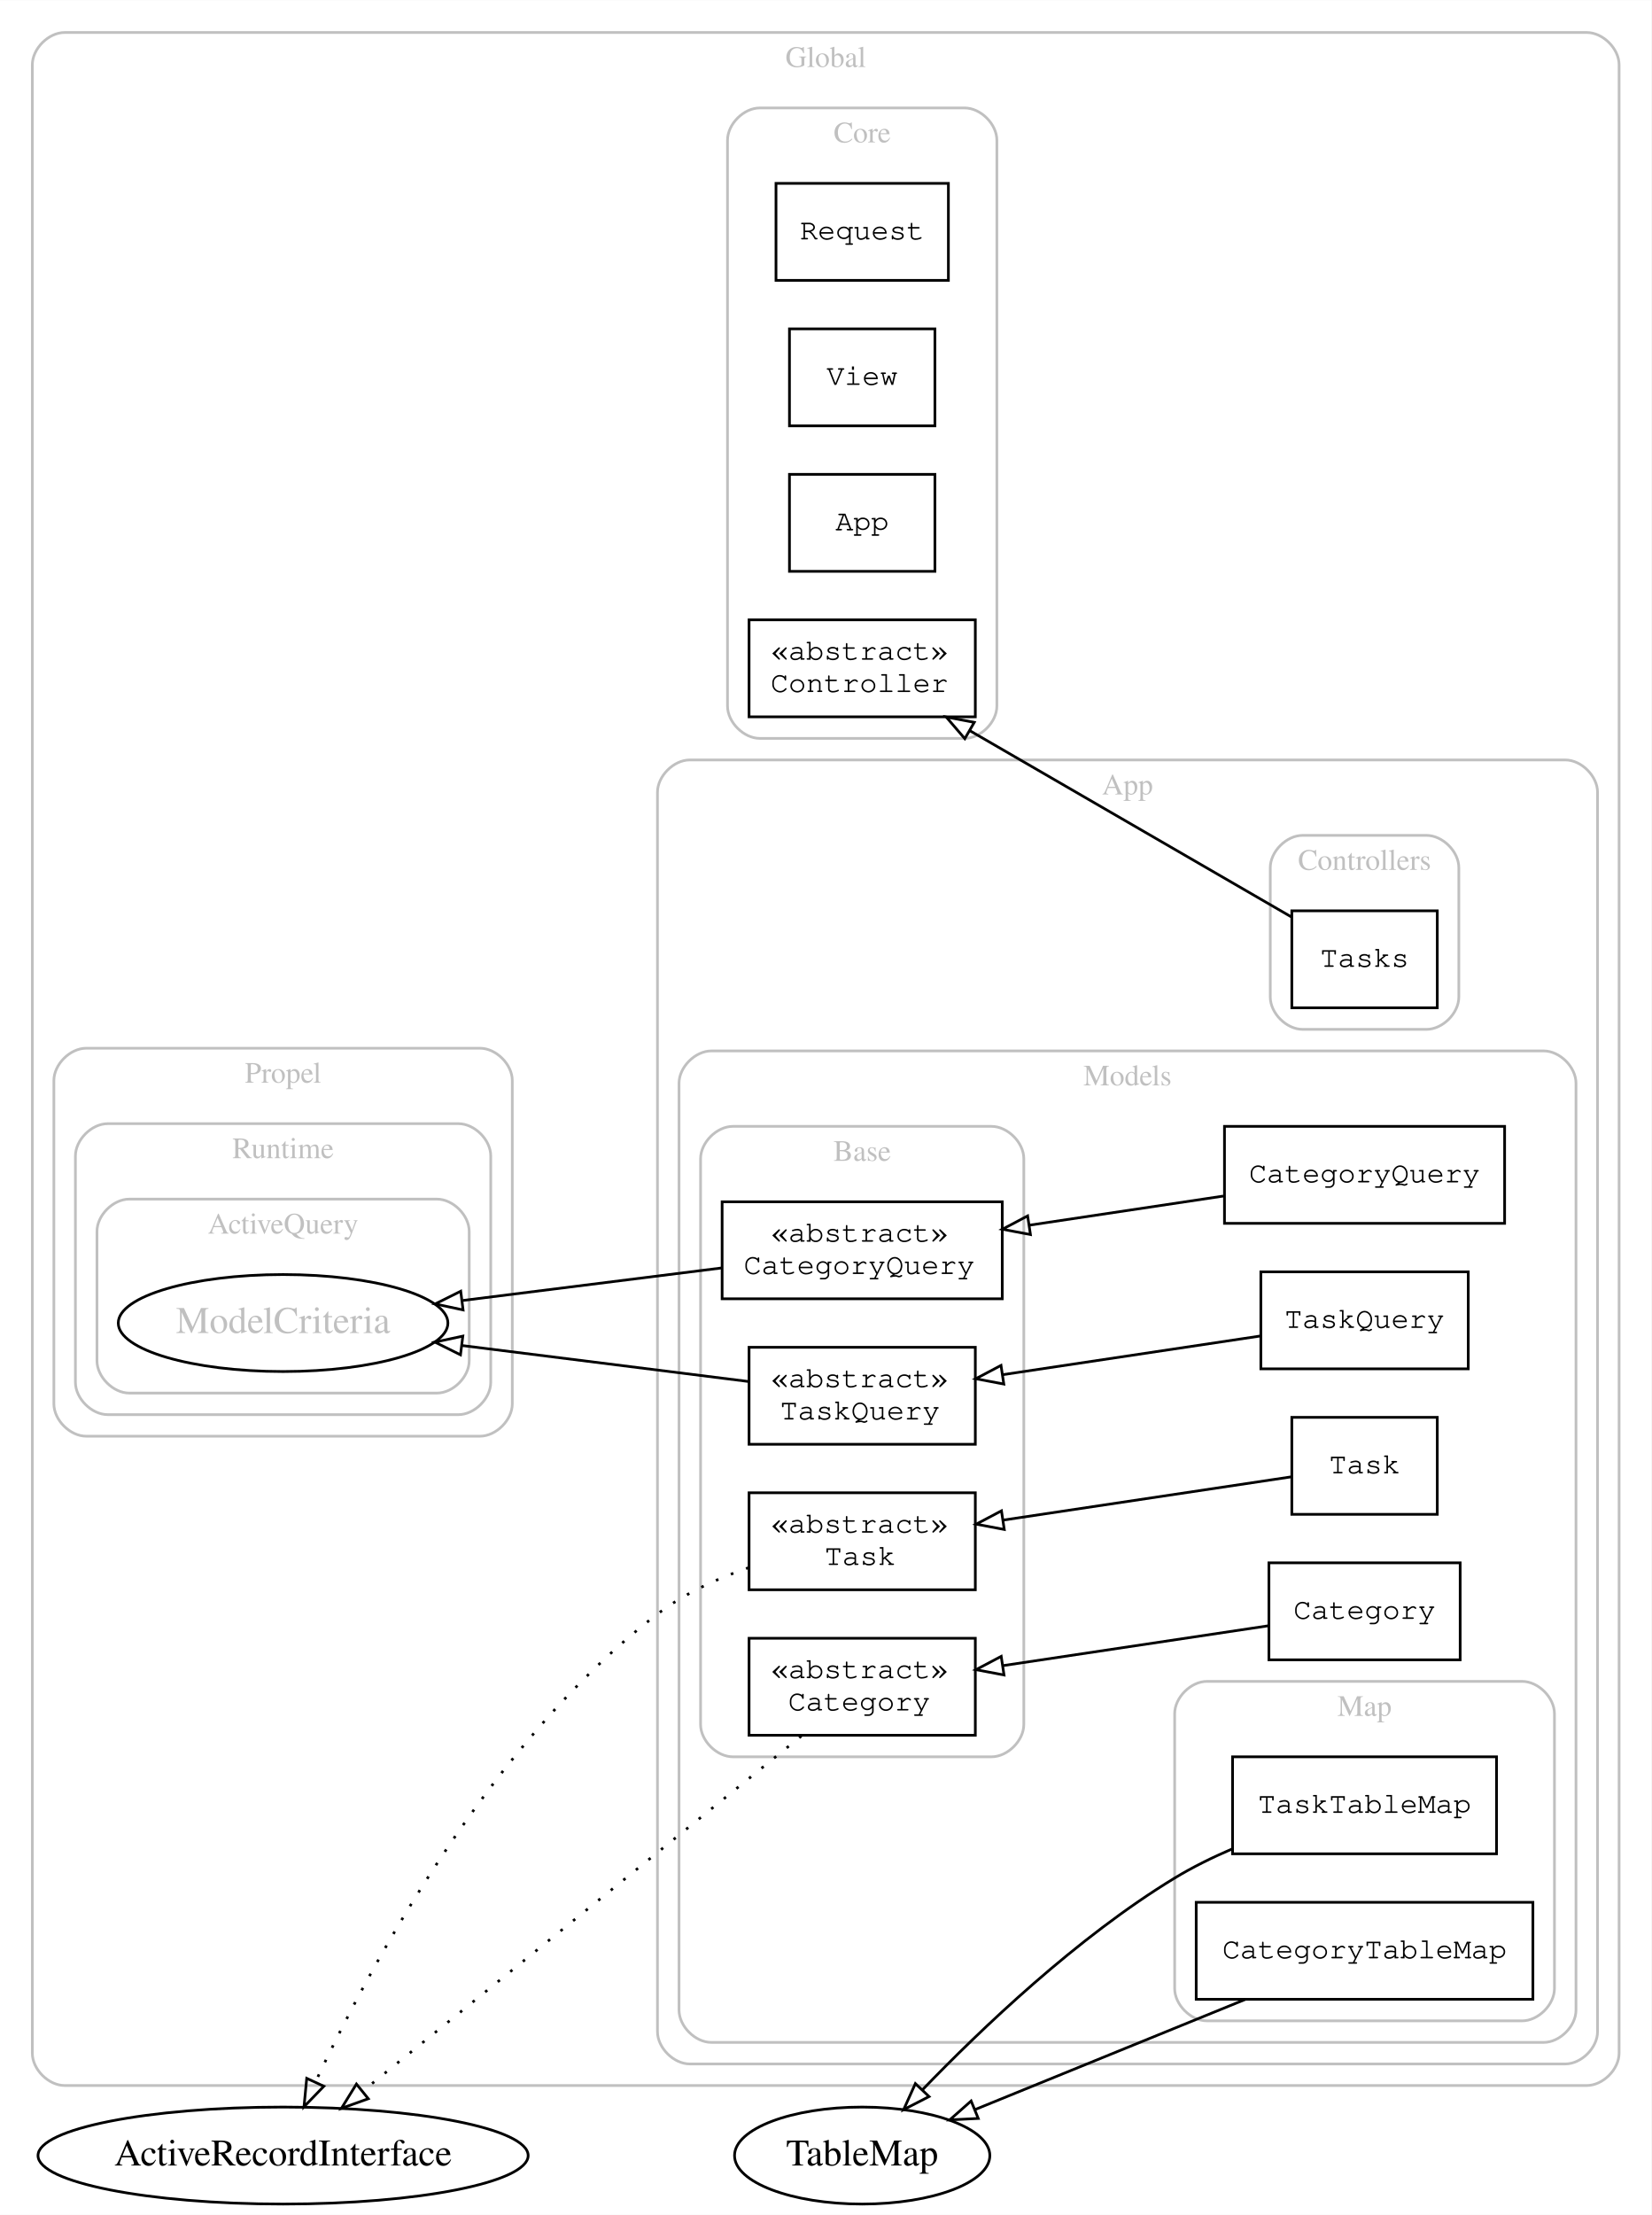
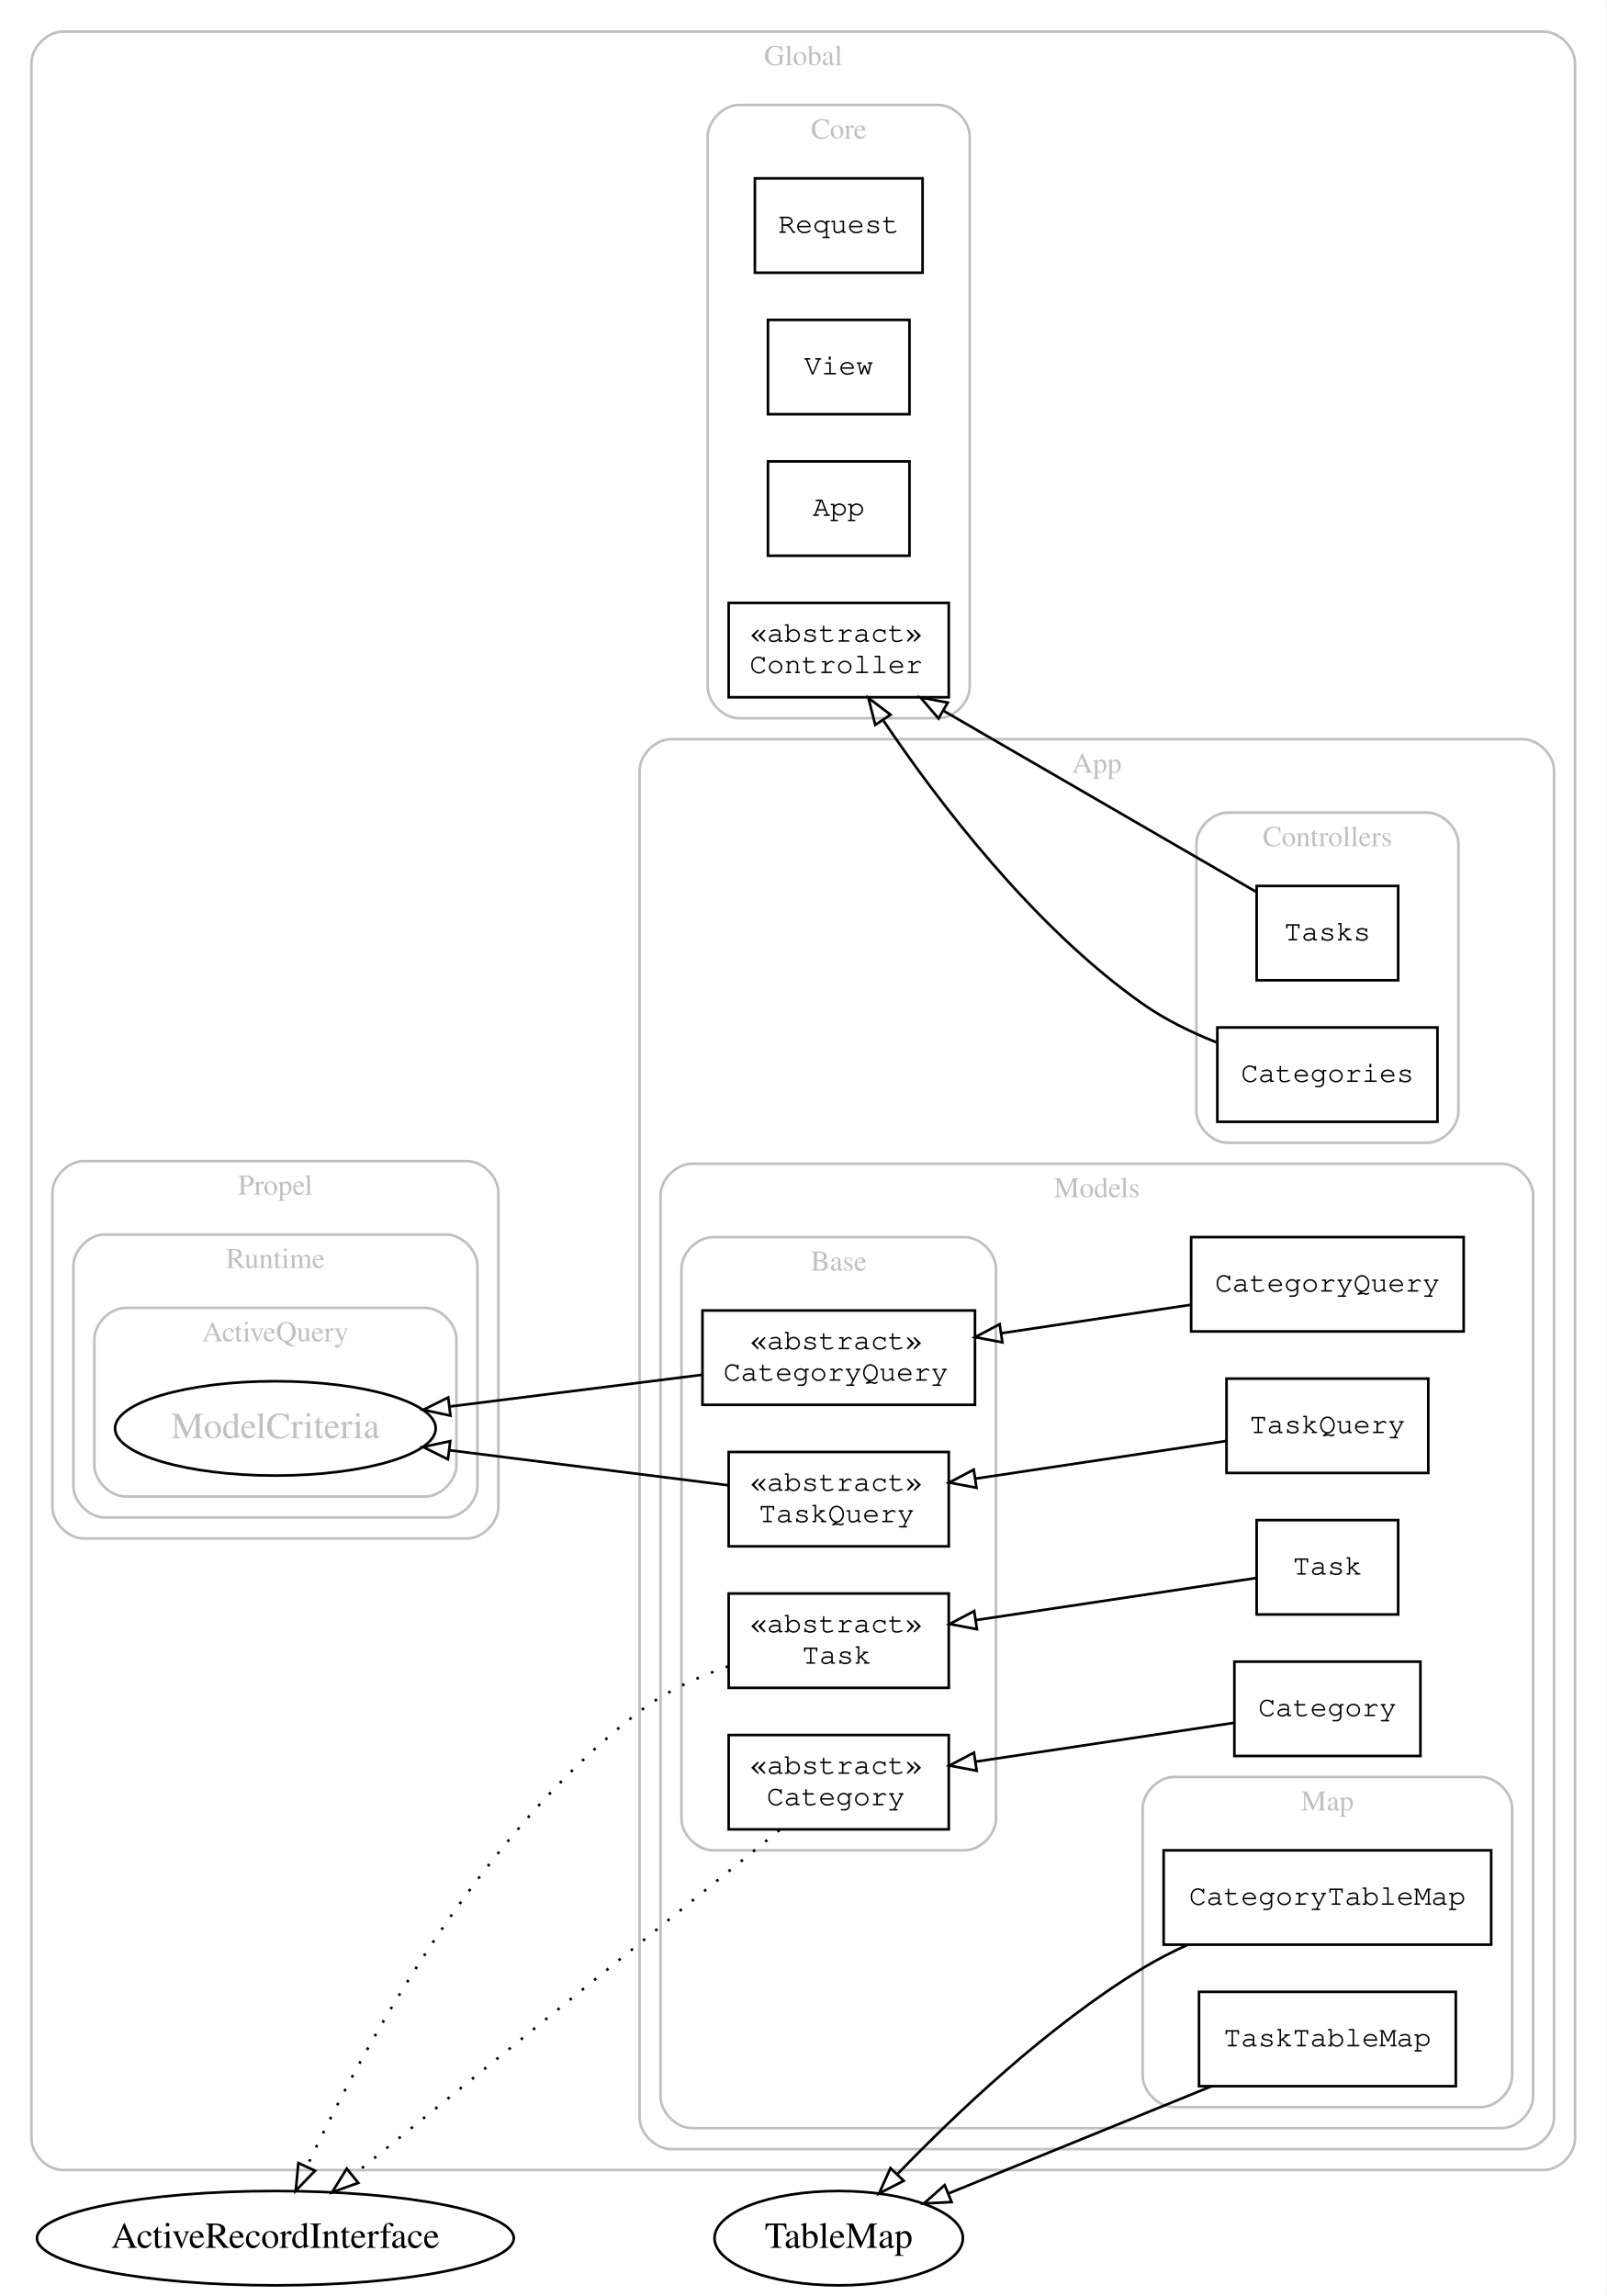
- <svg xmlns="http://www.w3.org/2000/svg" width="613pt" height="822pt" viewBox="0.00 0.00 613.09 822.00">
-   <g id="graph0" class="graph" transform="scale(1 1) rotate(0) translate(4 818)">
-     <polygon fill="#ffffff" stroke="transparent" points="-4,4 -4,-818 609.087,-818 609.087,4 -4,4" />
+ <svg xmlns="http://www.w3.org/2000/svg" width="613pt" height="876pt" viewBox="0.00 0.00 613.09 876.00">
+   <g id="graph0" class="graph" transform="scale(1 1) rotate(0) translate(4 872)">
+     <polygon fill="#ffffff" stroke="transparent" points="-4,4 -4,-872 609.087,-872 609.087,4 -4,4" />
    <g id="clust1" class="cluster">
-       <path fill="none" stroke="#c0c0c0" d="M20,-44C20,-44 585.087,-44 585.087,-44 591.087,-44 597.087,-50 597.087,-56 597.087,-56 597.087,-794 597.087,-794 597.087,-800 591.087,-806 585.087,-806 585.087,-806 20,-806 20,-806 14,-806 8,-800 8,-794 8,-794 8,-56 8,-56 8,-50 14,-44 20,-44" />
-       <text text-anchor="middle" x="302.543" y="-793.2" font-family="Times,serif" font-size="11.00" fill="#c0c0c0">Global</text>
+       <path fill="none" stroke="#c0c0c0" d="M20,-44C20,-44 585.087,-44 585.087,-44 591.087,-44 597.087,-50 597.087,-56 597.087,-56 597.087,-848 597.087,-848 597.087,-854 591.087,-860 585.087,-860 585.087,-860 20,-860 20,-860 14,-860 8,-854 8,-848 8,-848 8,-56 8,-56 8,-50 14,-44 20,-44" />
+       <text text-anchor="middle" x="302.543" y="-847.2" font-family="Times,serif" font-size="11.00" fill="#c0c0c0">Global</text>
    </g>
    <g id="clust2" class="cluster">
-       <path fill="none" stroke="#c0c0c0" d="M252.087,-52C252.087,-52 577.087,-52 577.087,-52 583.087,-52 589.087,-58 589.087,-64 589.087,-64 589.087,-524 589.087,-524 589.087,-530 583.087,-536 577.087,-536 577.087,-536 252.087,-536 252.087,-536 246.087,-536 240.087,-530 240.087,-524 240.087,-524 240.087,-64 240.087,-64 240.087,-58 246.087,-52 252.087,-52" />
-       <text text-anchor="middle" x="414.587" y="-523.2" font-family="Times,serif" font-size="11.00" fill="#c0c0c0">App</text>
+       <path fill="none" stroke="#c0c0c0" d="M252.087,-52C252.087,-52 577.087,-52 577.087,-52 583.087,-52 589.087,-58 589.087,-64 589.087,-64 589.087,-578 589.087,-578 589.087,-584 583.087,-590 577.087,-590 577.087,-590 252.087,-590 252.087,-590 246.087,-590 240.087,-584 240.087,-578 240.087,-578 240.087,-64 240.087,-64 240.087,-58 246.087,-52 252.087,-52" />
+       <text text-anchor="middle" x="414.587" y="-577.2" font-family="Times,serif" font-size="11.00" fill="#c0c0c0">App</text>
    </g>
    <g id="clust3" class="cluster">
      <path fill="none" stroke="#c0c0c0" d="M260.087,-60C260.087,-60 569.087,-60 569.087,-60 575.087,-60 581.087,-66 581.087,-72 581.087,-72 581.087,-416 581.087,-416 581.087,-422 575.087,-428 569.087,-428 569.087,-428 260.087,-428 260.087,-428 254.087,-428 248.087,-422 248.087,-416 248.087,-416 248.087,-72 248.087,-72 248.087,-66 254.087,-60 260.087,-60" />
      <text text-anchor="middle" x="414.587" y="-415.2" font-family="Times,serif" font-size="11.00" fill="#c0c0c0">Models</text>
    </g>
    <g id="clust4" class="cluster">
      <path fill="none" stroke="#c0c0c0" d="M444.087,-68C444.087,-68 561.087,-68 561.087,-68 567.087,-68 573.087,-74 573.087,-80 573.087,-80 573.087,-182 573.087,-182 573.087,-188 567.087,-194 561.087,-194 561.087,-194 444.087,-194 444.087,-194 438.087,-194 432.087,-188 432.087,-182 432.087,-182 432.087,-80 432.087,-80 432.087,-74 438.087,-68 444.087,-68" />
      <text text-anchor="middle" x="502.587" y="-181.2" font-family="Times,serif" font-size="11.00" fill="#c0c0c0">Map</text>
    </g>
    <g id="clust5" class="cluster">
      <path fill="none" stroke="#c0c0c0" d="M268.087,-166C268.087,-166 364.087,-166 364.087,-166 370.087,-166 376.087,-172 376.087,-178 376.087,-178 376.087,-388 376.087,-388 376.087,-394 370.087,-400 364.087,-400 364.087,-400 268.087,-400 268.087,-400 262.087,-400 256.087,-394 256.087,-388 256.087,-388 256.087,-178 256.087,-178 256.087,-172 262.087,-166 268.087,-166" />
      <text text-anchor="middle" x="316.087" y="-387.2" font-family="Times,serif" font-size="11.00" fill="#c0c0c0">Base</text>
    </g>
    <g id="clust6" class="cluster">
-       <path fill="none" stroke="#c0c0c0" d="M479.587,-436C479.587,-436 525.587,-436 525.587,-436 531.587,-436 537.587,-442 537.587,-448 537.587,-448 537.587,-496 537.587,-496 537.587,-502 531.587,-508 525.587,-508 525.587,-508 479.587,-508 479.587,-508 473.587,-508 467.587,-502 467.587,-496 467.587,-496 467.587,-448 467.587,-448 467.587,-442 473.587,-436 479.587,-436" />
-       <text text-anchor="middle" x="502.587" y="-495.2" font-family="Times,serif" font-size="11.00" fill="#c0c0c0">Controllers</text>
+       <path fill="none" stroke="#c0c0c0" d="M464.587,-436C464.587,-436 540.587,-436 540.587,-436 546.587,-436 552.587,-442 552.587,-448 552.587,-448 552.587,-550 552.587,-550 552.587,-556 546.587,-562 540.587,-562 540.587,-562 464.587,-562 464.587,-562 458.587,-562 452.587,-556 452.587,-550 452.587,-550 452.587,-448 452.587,-448 452.587,-442 458.587,-436 464.587,-436" />
+       <text text-anchor="middle" x="502.587" y="-549.2" font-family="Times,serif" font-size="11.00" fill="#c0c0c0">Controllers</text>
    </g>
    <g id="clust7" class="cluster">
-       <path fill="none" stroke="#c0c0c0" d="M278.087,-544C278.087,-544 354.087,-544 354.087,-544 360.087,-544 366.087,-550 366.087,-556 366.087,-556 366.087,-766 366.087,-766 366.087,-772 360.087,-778 354.087,-778 354.087,-778 278.087,-778 278.087,-778 272.087,-778 266.087,-772 266.087,-766 266.087,-766 266.087,-556 266.087,-556 266.087,-550 272.087,-544 278.087,-544" />
-       <text text-anchor="middle" x="316.087" y="-765.2" font-family="Times,serif" font-size="11.00" fill="#c0c0c0">Core</text>
+       <path fill="none" stroke="#c0c0c0" d="M278.087,-598C278.087,-598 354.087,-598 354.087,-598 360.087,-598 366.087,-604 366.087,-610 366.087,-610 366.087,-820 366.087,-820 366.087,-826 360.087,-832 354.087,-832 354.087,-832 278.087,-832 278.087,-832 272.087,-832 266.087,-826 266.087,-820 266.087,-820 266.087,-610 266.087,-610 266.087,-604 272.087,-598 278.087,-598" />
+       <text text-anchor="middle" x="316.087" y="-819.2" font-family="Times,serif" font-size="11.00" fill="#c0c0c0">Core</text>
    </g>
    <g id="clust8" class="cluster">
      <path fill="none" stroke="#c0c0c0" d="M28,-285C28,-285 174.189,-285 174.189,-285 180.189,-285 186.189,-291 186.189,-297 186.189,-297 186.189,-417 186.189,-417 186.189,-423 180.189,-429 174.189,-429 174.189,-429 28,-429 28,-429 22,-429 16,-423 16,-417 16,-417 16,-297 16,-297 16,-291 22,-285 28,-285" />
      <text text-anchor="middle" x="101.095" y="-416.2" font-family="Times,serif" font-size="11.00" fill="#c0c0c0">Propel</text>
    </g>
    <g id="clust9" class="cluster">
      <path fill="none" stroke="#c0c0c0" d="M36,-293C36,-293 166.189,-293 166.189,-293 172.189,-293 178.189,-299 178.189,-305 178.189,-305 178.189,-389 178.189,-389 178.189,-395 172.189,-401 166.189,-401 166.189,-401 36,-401 36,-401 30,-401 24,-395 24,-389 24,-389 24,-305 24,-305 24,-299 30,-293 36,-293" />
      <text text-anchor="middle" x="101.095" y="-388.2" font-family="Times,serif" font-size="11.00" fill="#c0c0c0">Runtime</text>
    </g>
    <g id="clust10" class="cluster">
      <path fill="none" stroke="#c0c0c0" d="M44,-301C44,-301 158.189,-301 158.189,-301 164.189,-301 170.189,-307 170.189,-313 170.189,-313 170.189,-361 170.189,-361 170.189,-367 164.189,-373 158.189,-373 158.189,-373 44,-373 44,-373 38,-373 32,-367 32,-361 32,-361 32,-313 32,-313 32,-307 38,-301 44,-301" />
      <text text-anchor="middle" x="101.095" y="-360.2" font-family="Times,serif" font-size="11.00" fill="#c0c0c0">ActiveQuery</text>
    </g>
    <g id="node1" class="node">
-       <polygon fill="none" stroke="#000000" points="565.087,-112 440.087,-112 440.087,-76 565.087,-76 565.087,-112" />
-       <text text-anchor="middle" x="502.587" y="-91.2" font-family="Courier,monospace" font-size="11.00" fill="#000000">CategoryTableMap</text>
+       <polygon fill="none" stroke="#000000" points="565.087,-166 440.087,-166 440.087,-130 565.087,-130 565.087,-166" />
+       <text text-anchor="middle" x="502.587" y="-145.2" font-family="Courier,monospace" font-size="11.00" fill="#000000">CategoryTableMap</text>
    </g>
-     <g id="node17" class="node">
+     <g id="node18" class="node">
      <ellipse fill="none" stroke="#000000" cx="316.087" cy="-18" rx="47.392" ry="18" />
      <text text-anchor="middle" x="316.087" y="-14.3" font-family="Times,serif" font-size="14.00" fill="#000000">TableMap</text>
    </g>
    <g id="edge2" class="edge">
+       <path fill="none" stroke="#000000" d="M449.241,-129.961C443.302,-127.257 437.463,-124.266 432.087,-121 395.897,-99.014 360.405,-65.183 338.404,-42.349" />
+       <polygon fill="none" stroke="#000000" points="340.904,-39.899 331.479,-35.06 335.83,-44.72 340.904,-39.899" />
+     </g>
+     <g id="node2" class="node">
+       <polygon fill="none" stroke="#000000" points="551.587,-112 453.587,-112 453.587,-76 551.587,-76 551.587,-112" />
+       <text text-anchor="middle" x="502.587" y="-91.2" font-family="Courier,monospace" font-size="11.00" fill="#000000">TaskTableMap</text>
+     </g>
+     <g id="edge11" class="edge">
      <path fill="none" stroke="#000000" d="M458.389,-75.989C427.966,-63.592 387.806,-47.226 357.908,-35.043" />
      <polygon fill="none" stroke="#000000" points="359.169,-31.777 348.587,-31.244 356.527,-38.259 359.169,-31.777" />
-     </g>
-     <g id="node2" class="node">
-       <polygon fill="none" stroke="#000000" points="551.587,-166 453.587,-166 453.587,-130 551.587,-130 551.587,-166" />
-       <text text-anchor="middle" x="502.587" y="-145.2" font-family="Courier,monospace" font-size="11.00" fill="#000000">TaskTableMap</text>
-     </g>
-     <g id="edge11" class="edge">
-       <path fill="none" stroke="#000000" d="M453.335,-131.774C446.003,-128.613 438.695,-125.015 432.087,-121 395.897,-99.014 360.405,-65.183 338.404,-42.349" />
-       <polygon fill="none" stroke="#000000" points="340.904,-39.899 331.479,-35.06 335.83,-44.72 340.904,-39.899" />
    </g>
    <g id="node3" class="node">
      <polygon fill="none" stroke="#000000" points="358.087,-210 274.087,-210 274.087,-174 358.087,-174 358.087,-210" />
      <text text-anchor="start" x="282.087" y="-195.2" font-family="Courier,monospace" font-size="11.00" fill="#000000">«abstract»</text>
      <text text-anchor="start" x="288.587" y="-183.2" font-family="Courier,monospace" font-size="11.00" fill="#000000">Category</text>
    </g>
-     <g id="node18" class="node">
+     <g id="node19" class="node">
      <ellipse fill="none" stroke="#000000" cx="101.095" cy="-18" rx="90.984" ry="18" />
      <text text-anchor="middle" x="101.095" y="-14.3" font-family="Times,serif" font-size="14.00" fill="#000000">ActiveRecordInterface</text>
    </g>
    <g id="edge3" class="edge">
      <path fill="none" stroke="#000000" stroke-dasharray="1,5" d="M293.485,-173.708C254.39,-142.067 174.165,-77.138 130.682,-41.946" />
      <polygon fill="none" stroke="#000000" points="132.729,-39.1 122.754,-35.529 128.325,-44.541 132.729,-39.1" />
    </g>
    <g id="node4" class="node">
      <polygon fill="none" stroke="#000000" points="358.087,-264 274.087,-264 274.087,-228 358.087,-228 358.087,-264" />
      <text text-anchor="start" x="282.087" y="-249.2" font-family="Courier,monospace" font-size="11.00" fill="#000000">«abstract»</text>
      <text text-anchor="start" x="302.087" y="-237.2" font-family="Courier,monospace" font-size="11.00" fill="#000000">Task</text>
    </g>
    <g id="edge6" class="edge">
      <path fill="none" stroke="#000000" stroke-dasharray="1,5" d="M273.888,-236.195C262.181,-232.149 249.98,-226.577 240.087,-219 178.058,-171.494 133.346,-88.323 113.135,-45.382" />
      <polygon fill="none" stroke="#000000" points="116.228,-43.731 108.862,-36.116 109.871,-46.662 116.228,-43.731" />
    </g>
    <g id="node5" class="node">
      <polygon fill="none" stroke="#000000" points="368.087,-372 264.087,-372 264.087,-336 368.087,-336 368.087,-372" />
      <text text-anchor="start" x="282.087" y="-357.2" font-family="Courier,monospace" font-size="11.00" fill="#000000">«abstract»</text>
      <text text-anchor="start" x="272.087" y="-345.2" font-family="Courier,monospace" font-size="11.00" fill="#000000">CategoryQuery</text>
    </g>
-     <g id="node16" class="node">
+     <g id="node17" class="node">
      <ellipse fill="none" stroke="#000000" cx="101.095" cy="-327" rx="61.189" ry="18" />
      <text text-anchor="middle" x="101.095" y="-323.3" font-family="Times,serif" font-size="14.00" fill="#c0c0c0">ModelCriteria</text>
    </g>
    <g id="edge9" class="edge">
      <path fill="none" stroke="#000000" d="M264.043,-347.464C235.125,-343.832 198.835,-339.275 167.847,-335.383" />
      <polygon fill="none" stroke="#000000" points="167.917,-331.865 157.559,-334.091 167.045,-338.81 167.917,-331.865" />
    </g>
    <g id="node6" class="node">
      <polygon fill="none" stroke="#000000" points="358.087,-318 274.087,-318 274.087,-282 358.087,-282 358.087,-318" />
      <text text-anchor="start" x="282.087" y="-303.2" font-family="Courier,monospace" font-size="11.00" fill="#000000">«abstract»</text>
      <text text-anchor="start" x="285.587" y="-291.2" font-family="Courier,monospace" font-size="11.00" fill="#000000">TaskQuery</text>
    </g>
    <g id="edge10" class="edge">
      <path fill="none" stroke="#000000" d="M273.868,-305.302C243.594,-309.104 202.203,-314.302 167.524,-318.657" />
      <polygon fill="none" stroke="#000000" points="166.953,-315.202 157.467,-319.92 167.825,-322.147 166.953,-315.202" />
    </g>
    <g id="node7" class="node">
      <polygon fill="none" stroke="#000000" points="538.087,-238 467.087,-238 467.087,-202 538.087,-202 538.087,-238" />
      <text text-anchor="middle" x="502.587" y="-217.2" font-family="Courier,monospace" font-size="11.00" fill="#000000">Category</text>
    </g>
    <g id="edge1" class="edge">
      <path fill="none" stroke="#000000" d="M467.068,-214.667C439.126,-210.472 399.783,-204.566 368.263,-199.833" />
      <polygon fill="none" stroke="#000000" points="368.738,-196.366 358.329,-198.342 367.698,-203.288 368.738,-196.366" />
    </g>
    <g id="node8" class="node">
      <polygon fill="none" stroke="#000000" points="529.587,-292 475.587,-292 475.587,-256 529.587,-256 529.587,-292" />
      <text text-anchor="middle" x="502.587" y="-271.2" font-family="Courier,monospace" font-size="11.00" fill="#000000">Task</text>
    </g>
    <g id="edge4" class="edge">
      <path fill="none" stroke="#000000" d="M475.468,-269.929C447.515,-265.732 403.229,-259.083 368.425,-253.858" />
      <polygon fill="none" stroke="#000000" points="368.83,-250.379 358.421,-252.356 367.79,-257.302 368.83,-250.379" />
    </g>
    <g id="node9" class="node">
      <polygon fill="none" stroke="#000000" points="541.087,-346 464.087,-346 464.087,-310 541.087,-310 541.087,-346" />
      <text text-anchor="middle" x="502.587" y="-325.2" font-family="Courier,monospace" font-size="11.00" fill="#000000">TaskQuery</text>
    </g>
    <g id="edge7" class="edge">
      <path fill="none" stroke="#000000" d="M463.944,-322.198C436.241,-318.039 398.61,-312.39 368.246,-307.831" />
      <polygon fill="none" stroke="#000000" points="368.66,-304.354 358.252,-306.33 367.621,-311.276 368.66,-304.354" />
    </g>
    <g id="node10" class="node">
      <polygon fill="none" stroke="#000000" points="554.587,-400 450.587,-400 450.587,-364 554.587,-364 554.587,-400" />
      <text text-anchor="middle" x="502.587" y="-379.2" font-family="Courier,monospace" font-size="11.00" fill="#000000">CategoryQuery</text>
    </g>
    <g id="edge8" class="edge">
      <path fill="none" stroke="#000000" d="M450.139,-374.126C427.803,-370.772 401.576,-366.835 378.272,-363.336" />
      <polygon fill="none" stroke="#000000" points="378.549,-359.839 368.14,-361.815 377.509,-366.761 378.549,-359.839" />
    </g>
    <g id="node11" class="node">
-       <polygon fill="none" stroke="#000000" points="529.587,-480 475.587,-480 475.587,-444 529.587,-444 529.587,-480" />
-       <text text-anchor="middle" x="502.587" y="-459.2" font-family="Courier,monospace" font-size="11.00" fill="#000000">Tasks</text>
+       <polygon fill="none" stroke="#000000" points="529.587,-534 475.587,-534 475.587,-498 529.587,-498 529.587,-534" />
+       <text text-anchor="middle" x="502.587" y="-513.2" font-family="Courier,monospace" font-size="11.00" fill="#000000">Tasks</text>
+     </g>
+     <g id="node16" class="node">
+       <polygon fill="none" stroke="#000000" points="358.087,-642 274.087,-642 274.087,-606 358.087,-606 358.087,-642" />
+       <text text-anchor="start" x="282.087" y="-627.2" font-family="Courier,monospace" font-size="11.00" fill="#000000">«abstract»</text>
+       <text text-anchor="start" x="282.087" y="-615.2" font-family="Courier,monospace" font-size="11.00" fill="#000000">Controller</text>
+     </g>
+     <g id="edge5" class="edge">
+       <path fill="none" stroke="#000000" d="M475.468,-531.704C444.082,-549.879 392.103,-579.98 356.078,-600.841" />
+       <polygon fill="none" stroke="#000000" points="354.185,-597.893 347.285,-605.933 357.693,-603.951 354.185,-597.893" />
+     </g>
+     <g id="node12" class="node">
+       <polygon fill="none" stroke="#000000" points="544.587,-480 460.587,-480 460.587,-444 544.587,-444 544.587,-480" />
+       <text text-anchor="middle" x="502.587" y="-459.2" font-family="Courier,monospace" font-size="11.00" fill="#000000">Categories</text>
+     </g>
+     <g id="edge12" class="edge">
+       <path fill="none" stroke="#000000" d="M460.227,-474.326C450.508,-478.187 440.553,-483.04 432.087,-489 389.951,-518.66 353.49,-566.959 333.189,-597.03" />
+       <polygon fill="none" stroke="#000000" points="330.026,-595.468 327.419,-605.737 335.861,-599.335 330.026,-595.468" />
+     </g>
+     <g id="node13" class="node">
+       <polygon fill="none" stroke="#000000" points="348.087,-804 284.087,-804 284.087,-768 348.087,-768 348.087,-804" />
+       <text text-anchor="middle" x="316.087" y="-783.2" font-family="Courier,monospace" font-size="11.00" fill="#000000">Request</text>
+     </g>
+     <g id="node14" class="node">
+       <polygon fill="none" stroke="#000000" points="343.087,-750 289.087,-750 289.087,-714 343.087,-714 343.087,-750" />
+       <text text-anchor="middle" x="316.087" y="-729.2" font-family="Courier,monospace" font-size="11.00" fill="#000000">View</text>
    </g>
    <g id="node15" class="node">
-       <polygon fill="none" stroke="#000000" points="358.087,-588 274.087,-588 274.087,-552 358.087,-552 358.087,-588" />
-       <text text-anchor="start" x="282.087" y="-573.2" font-family="Courier,monospace" font-size="11.00" fill="#000000">«abstract»</text>
-       <text text-anchor="start" x="282.087" y="-561.2" font-family="Courier,monospace" font-size="11.00" fill="#000000">Controller</text>
-     </g>
-     <g id="edge5" class="edge">
-       <path fill="none" stroke="#000000" d="M475.468,-477.704C444.082,-495.879 392.103,-525.98 356.078,-546.841" />
-       <polygon fill="none" stroke="#000000" points="354.185,-543.893 347.285,-551.933 357.693,-549.951 354.185,-543.893" />
-     </g>
-     <g id="node12" class="node">
-       <polygon fill="none" stroke="#000000" points="348.087,-750 284.087,-750 284.087,-714 348.087,-714 348.087,-750" />
-       <text text-anchor="middle" x="316.087" y="-729.2" font-family="Courier,monospace" font-size="11.00" fill="#000000">Request</text>
-     </g>
-     <g id="node13" class="node">
      <polygon fill="none" stroke="#000000" points="343.087,-696 289.087,-696 289.087,-660 343.087,-660 343.087,-696" />
-       <text text-anchor="middle" x="316.087" y="-675.2" font-family="Courier,monospace" font-size="11.00" fill="#000000">View</text>
-     </g>
-     <g id="node14" class="node">
-       <polygon fill="none" stroke="#000000" points="343.087,-642 289.087,-642 289.087,-606 343.087,-606 343.087,-642" />
-       <text text-anchor="middle" x="316.087" y="-621.2" font-family="Courier,monospace" font-size="11.00" fill="#000000">App</text>
+       <text text-anchor="middle" x="316.087" y="-675.2" font-family="Courier,monospace" font-size="11.00" fill="#000000">App</text>
    </g>
  </g>
</svg>
